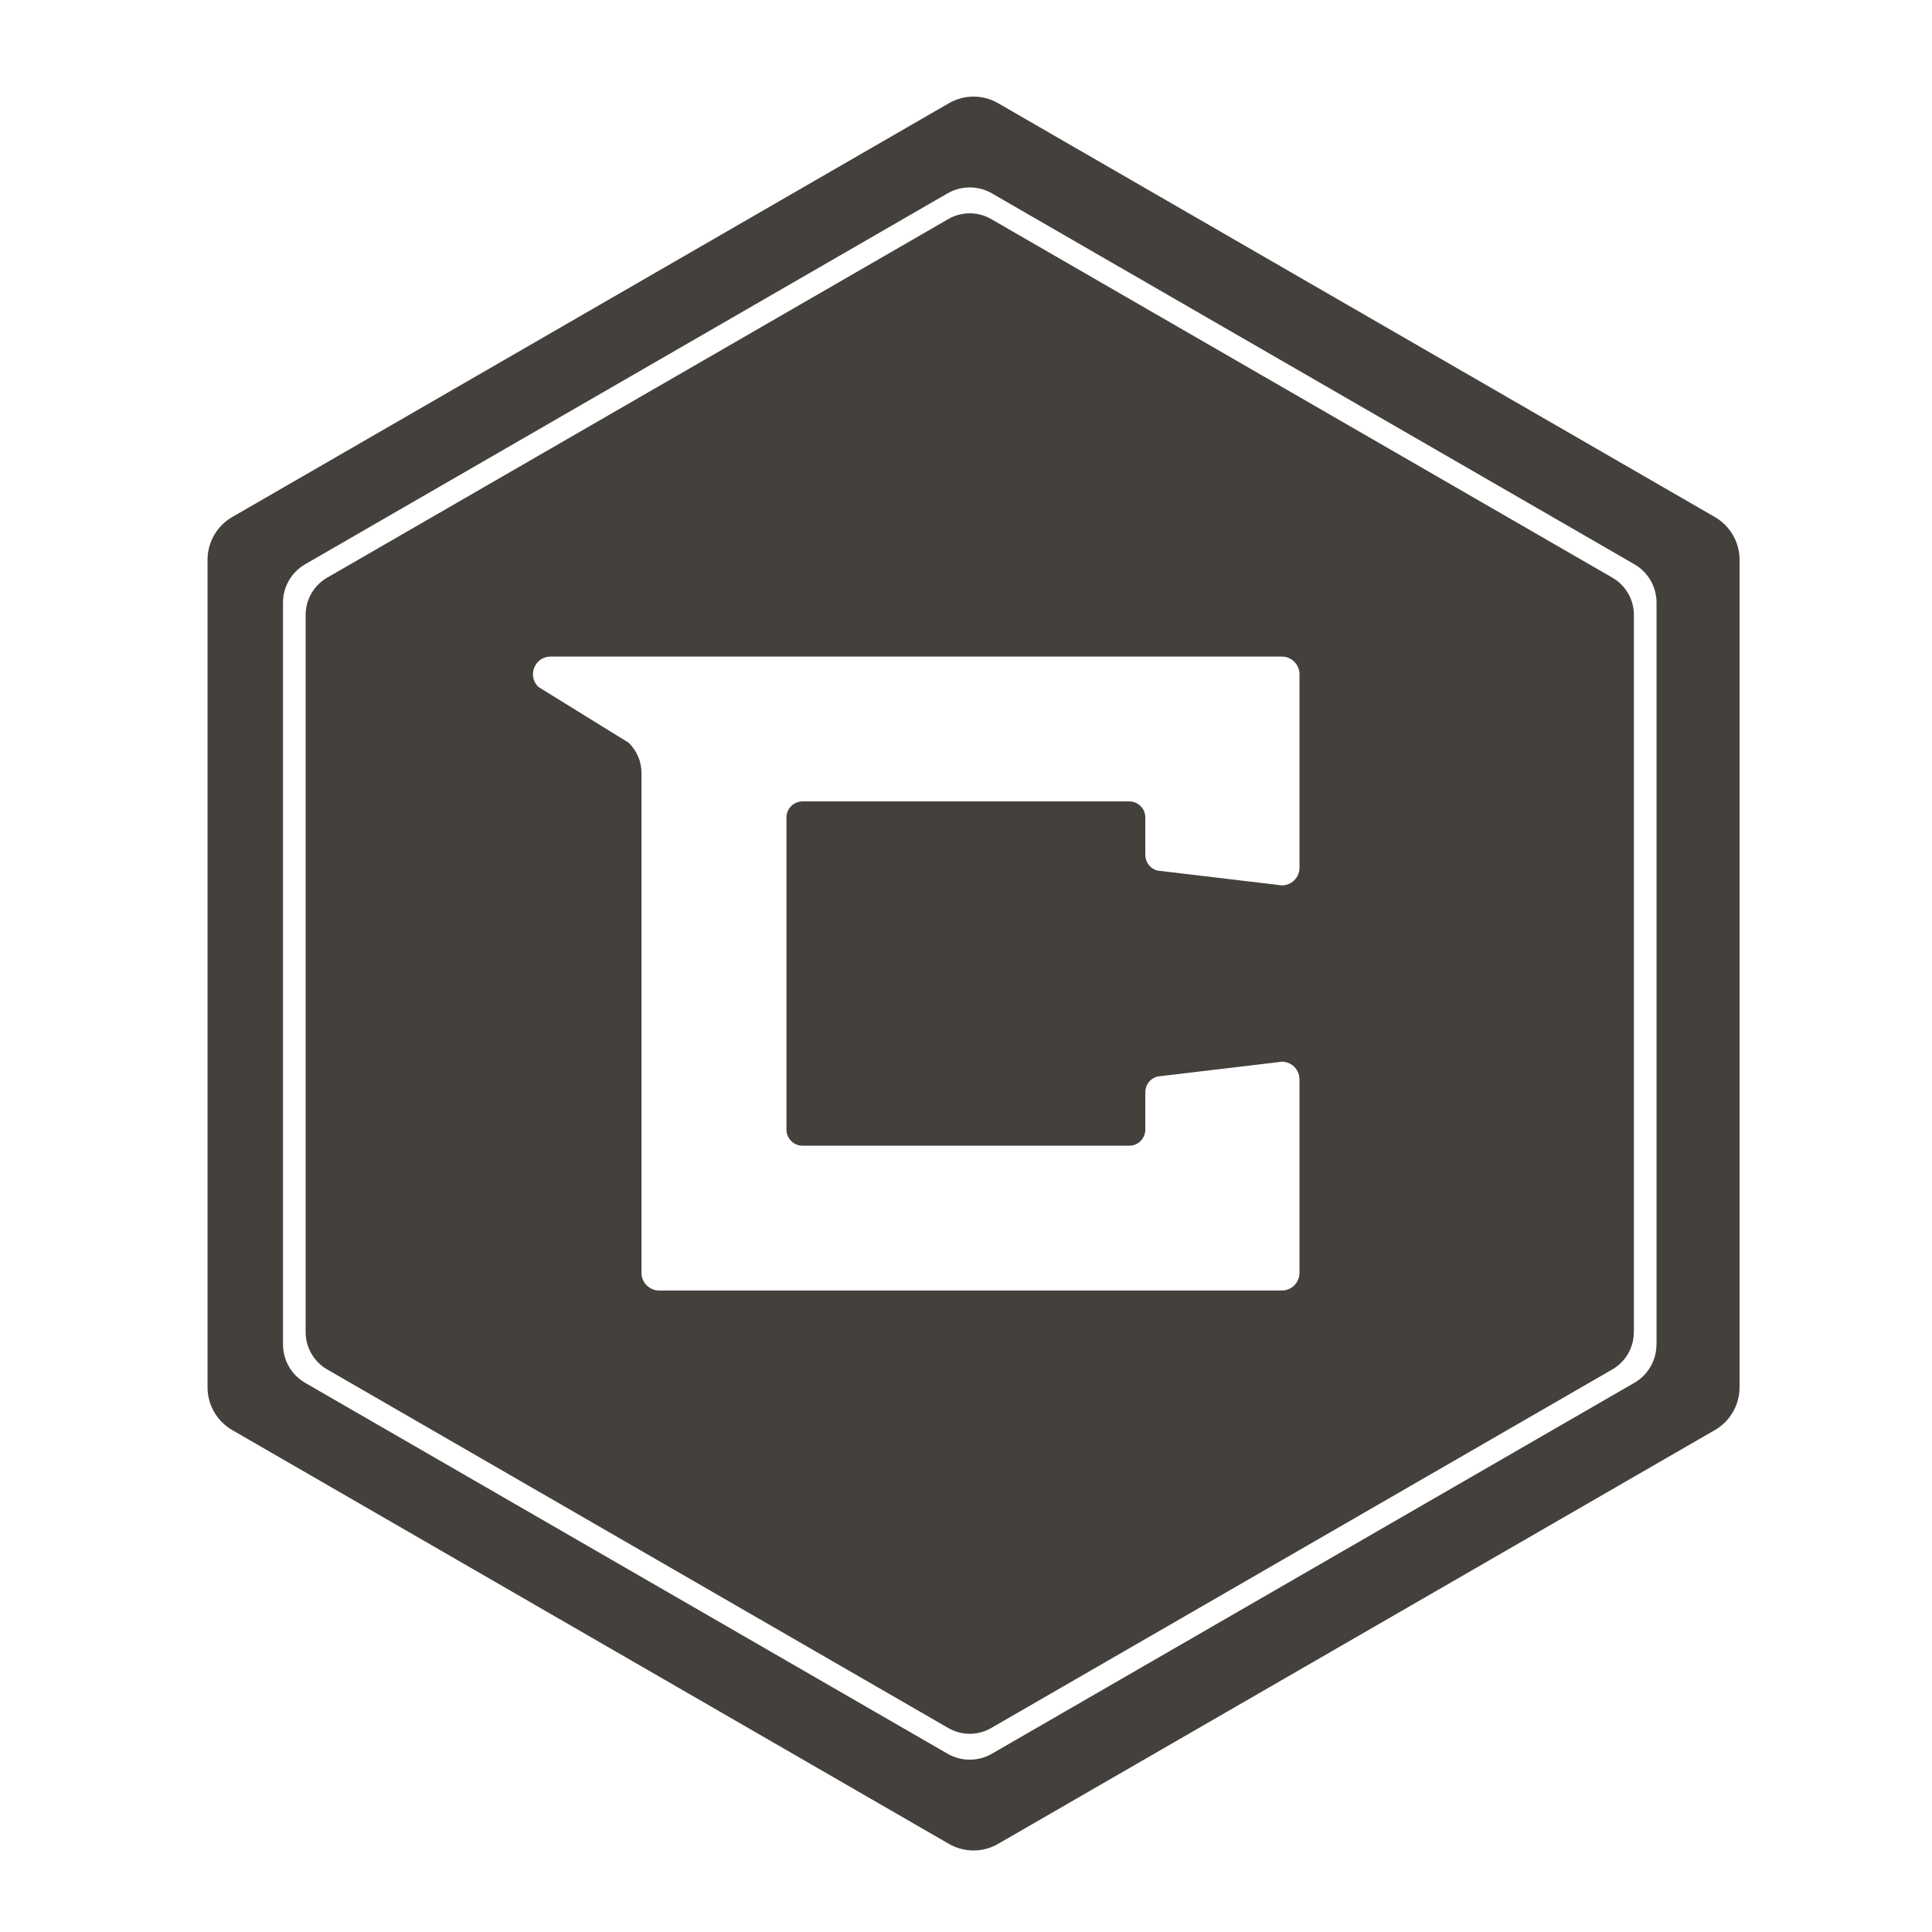
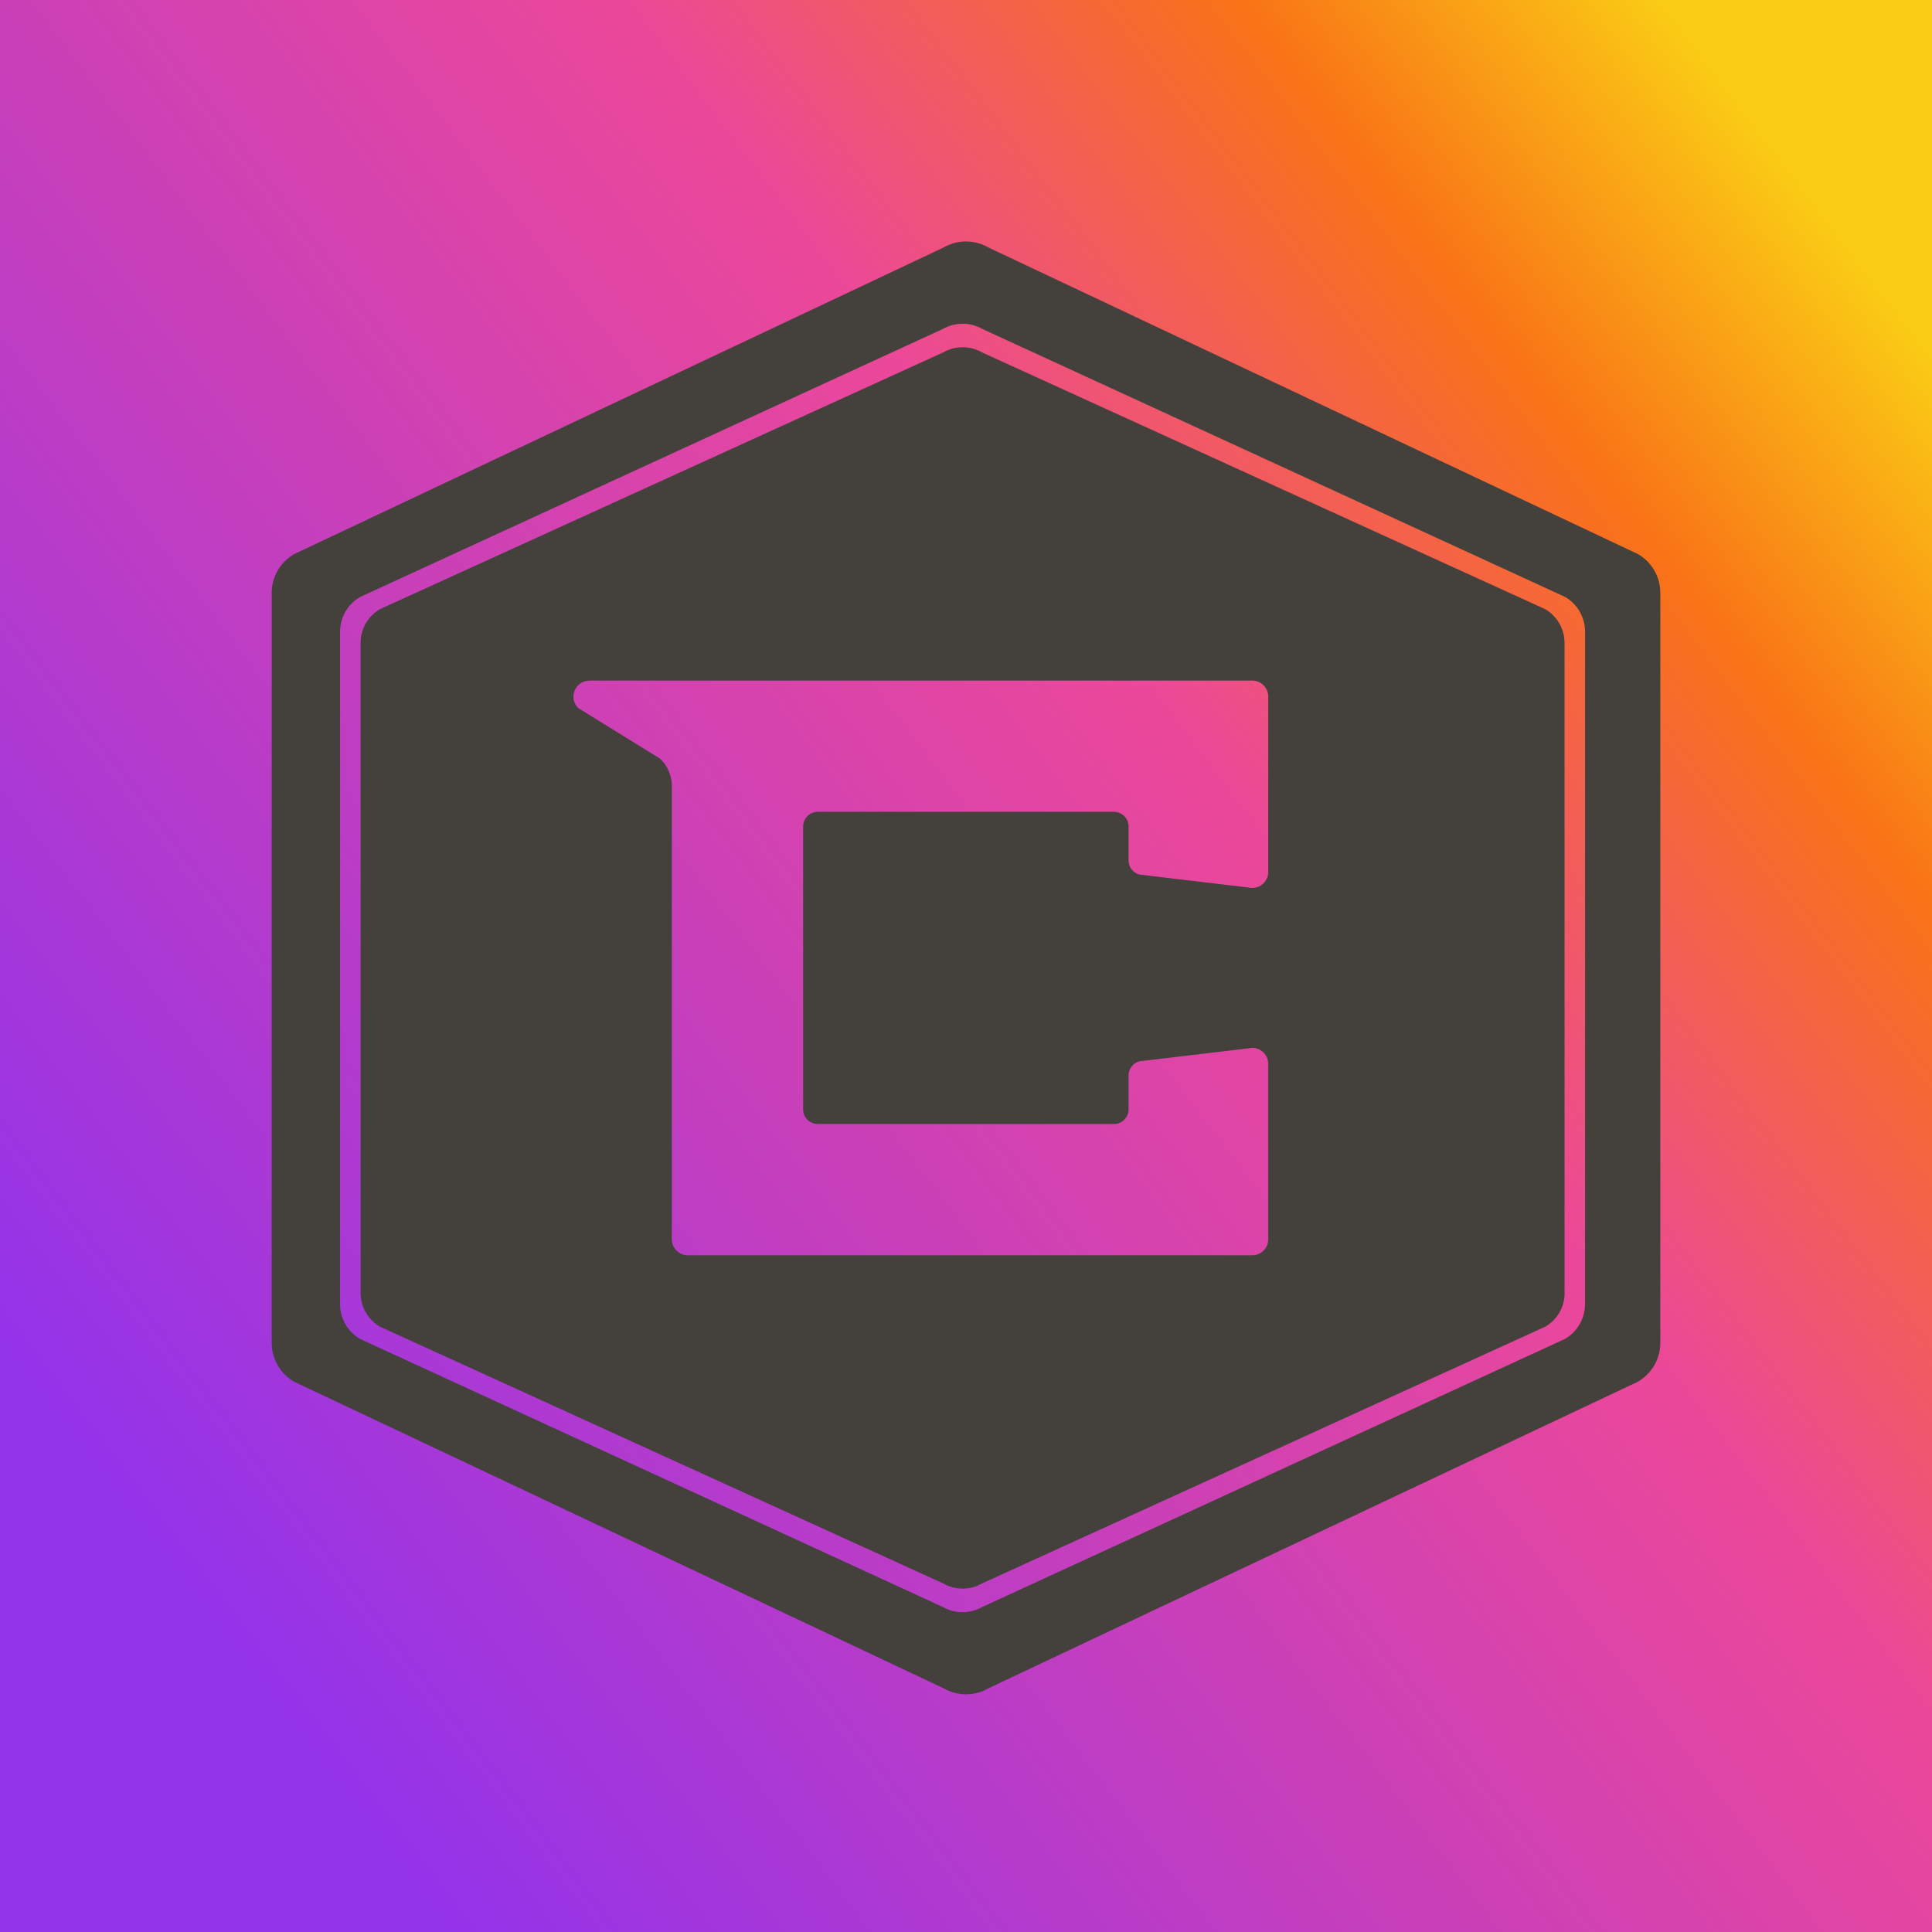
- <svg xmlns="http://www.w3.org/2000/svg" id="Layer_2" data-name="Layer 2" viewBox="0 0 256 256">
+ <svg xmlns="http://www.w3.org/2000/svg" xmlns:xlink="http://www.w3.org/1999/xlink" id="Layer_2" data-name="Layer 2" viewBox="0 0 256 256">
  <defs>
    <style>
      .cls-1 {
-         fill: none;
+         fill: #44403c;
      }

      .cls-2 {
-         fill: #44403c;
+         fill: url(#Sunset);
      }
    </style>
+     <symbol id="Logo" viewBox="0 0 184 192.5">
+       <path class="cls-1" d="M181.04,151.08l-86.08,40.63c-1.83,1.06-4.09,1.06-5.92,0L2.96,151.08c-1.83-1.06-2.96-3.01-2.96-5.13V46.56c0-2.12,1.13-4.07,2.96-5.13L89.04,.79c1.83-1.06,4.09-1.06,5.92,0l86.08,40.63c1.83,1.06,2.96,3.01,2.96,5.13v99.39c0,2.12-1.13,4.07-2.96,5.13Zm-7.01-10.28V51.7c0-1.9-1.01-3.66-2.66-4.61L94.21,11.61c-1.65-.95-3.67-.95-5.32,0L11.72,47.1c-1.65,.95-2.66,2.71-2.66,4.61v89.1c0,1.9,1.01,3.66,2.66,4.61l77.16,35.49c1.65,.95,3.67,.95,5.32,0l77.16-35.49c1.65-.95,2.66-2.71,2.66-4.61Zm-2.72-1.48V53.18c0-1.84-.98-3.54-2.58-4.47L94.13,14.7c-1.6-.92-3.56-.92-5.16,0L14.36,48.71c-1.6,.92-2.58,2.62-2.58,4.47v86.15c0,1.84,.98,3.54,2.58,4.47l74.61,34.01c1.6,.92,3.56,.92,5.16,0l74.61-34.01c1.6-.92,2.58-2.62,2.58-4.47ZM42.11,58.18h87.82c1.17,0,2.12,.95,2.12,2.12v23.24c0,1.37-1.29,2.38-2.62,2.06l-14.42-1.71c-.87-.21-1.47-.99-1.47-1.88v-4.5c0-1.07-.87-1.94-1.94-1.94h-39.24c-1.07,0-1.94,.87-1.94,1.94v37.49c0,1.07,.87,1.94,1.94,1.94h39.24c1.07,0,1.94-.87,1.94-1.94v-4.5c0-.89,.61-1.67,1.47-1.88l14.42-1.71c1.33-.33,2.62,.68,2.62,2.06v23.24c0,1.17-.95,2.12-2.12,2.12H55.14c-1.17,0-2.12-.95-2.12-2.12v-60.06c0-1.37-.56-2.68-1.55-3.62l-10.83-6.69c-1.38-1.32-.45-3.65,1.46-3.65Z" />
+     </symbol>
+     <linearGradient id="Sunset" x1="-7.59" y1="231.26" x2="264.43" y2="24.09" gradientUnits="userSpaceOnUse">
+       <stop offset=".11" stop-color="#9333ea" />
+       <stop offset=".62" stop-color="#ec4899" />
+       <stop offset=".81" stop-color="#f97316" />
+       <stop offset=".94" stop-color="#facc15" />
+     </linearGradient>
+     <symbol id="background-rect-square" viewBox="0 0 256 256">
+       <rect class="cls-2" width="256" height="256" />
+     </symbol>
  </defs>
  <g id="favicon">
    <g id="favicon-light">
-       <rect class="cls-1" width="256" height="256" />
-       <path class="cls-2" d="M227.23,189.49l-94.97,54.83c-2.02,1.17-4.51,1.17-6.53,0L30.77,189.49c-2.02-1.17-3.27-3.32-3.27-5.66V74.17c0-2.33,1.25-4.49,3.27-5.66L125.73,13.68c2.02-1.17,4.51-1.17,6.53,0l94.97,54.83c2.02,1.17,3.27,3.32,3.27,5.66v109.66c0,2.33-1.25,4.49-3.27,5.66Zm-7.73-11.34V79.85c0-2.1-1.12-4.03-2.93-5.08L131.43,25.62c-1.82-1.05-4.05-1.05-5.87,0L40.43,74.77c-1.82,1.05-2.93,2.99-2.93,5.08v98.3c0,2.1,1.12,4.03,2.93,5.08l85.13,49.15c1.82,1.05,4.05,1.05,5.87,0l85.13-49.15c1.82-1.05,2.93-2.99,2.93-5.08Zm-3-1.63V81.48c0-2.03-1.08-3.91-2.84-4.93L131.34,29.03c-1.76-1.02-3.93-1.02-5.69,0L43.34,76.55c-1.76,1.02-2.84,2.89-2.84,4.93v95.04c0,2.03,1.08,3.91,2.84,4.93l82.31,47.52c1.76,1.02,3.93,1.02,5.69,0l82.31-47.52c1.76-1.02,2.84-2.89,2.84-4.93ZM72.96,87h96.89c1.29,0,2.34,1.05,2.34,2.34v25.64c0,1.52-1.42,2.63-2.89,2.27l-15.91-1.89c-.95-.23-1.63-1.09-1.63-2.07v-4.97c0-1.18-.96-2.13-2.13-2.13h-43.29c-1.18,0-2.13,.96-2.13,2.13v41.36c0,1.18,.96,2.13,2.13,2.13h43.29c1.18,0,2.13-.96,2.13-2.13v-4.97c0-.98,.67-1.84,1.63-2.07l15.91-1.89c1.47-.36,2.89,.75,2.89,2.27v25.64c0,1.29-1.05,2.34-2.34,2.34H87.34c-1.29,0-2.34-1.05-2.34-2.34V102.41c0-1.51-.62-2.95-1.71-4l-11.94-7.38c-1.53-1.45-.5-4.03,1.61-4.03Z" />
+       <use width="256" height="256" xlink:href="#background-rect-square" />
+       <use width="184" height="192.5" transform="translate(36 32)" xlink:href="#Logo" />
    </g>
  </g>
</svg>
